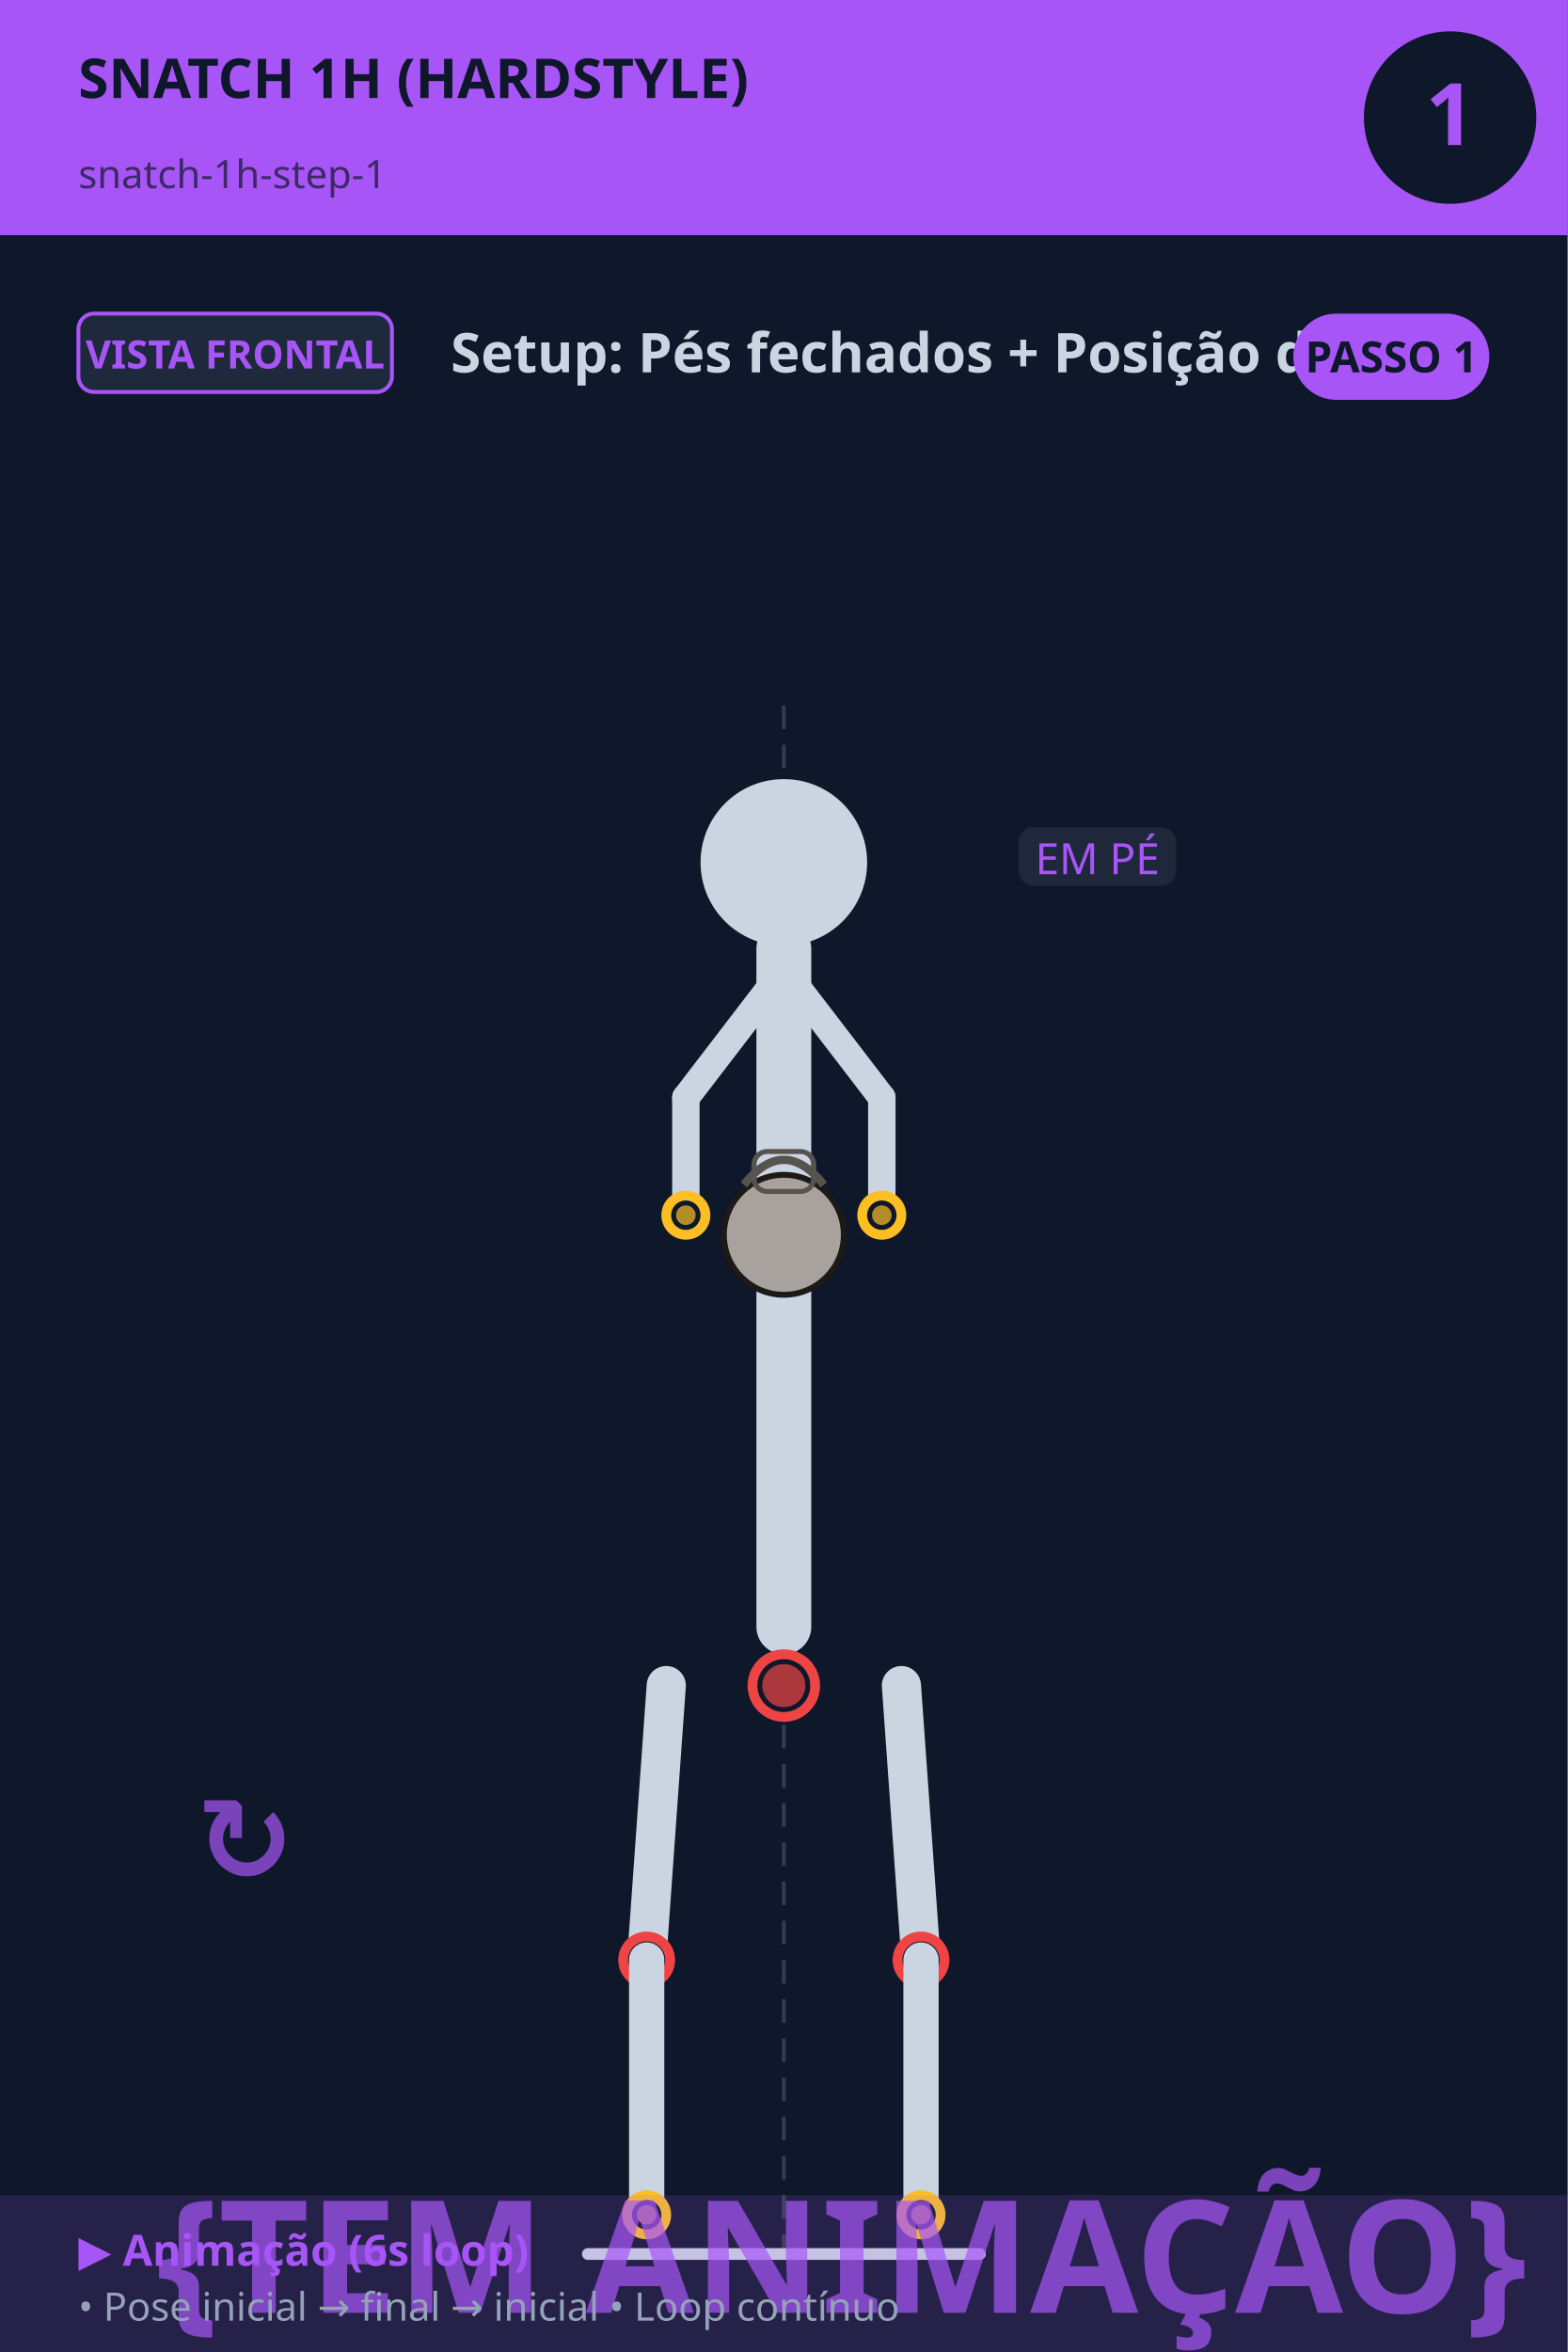
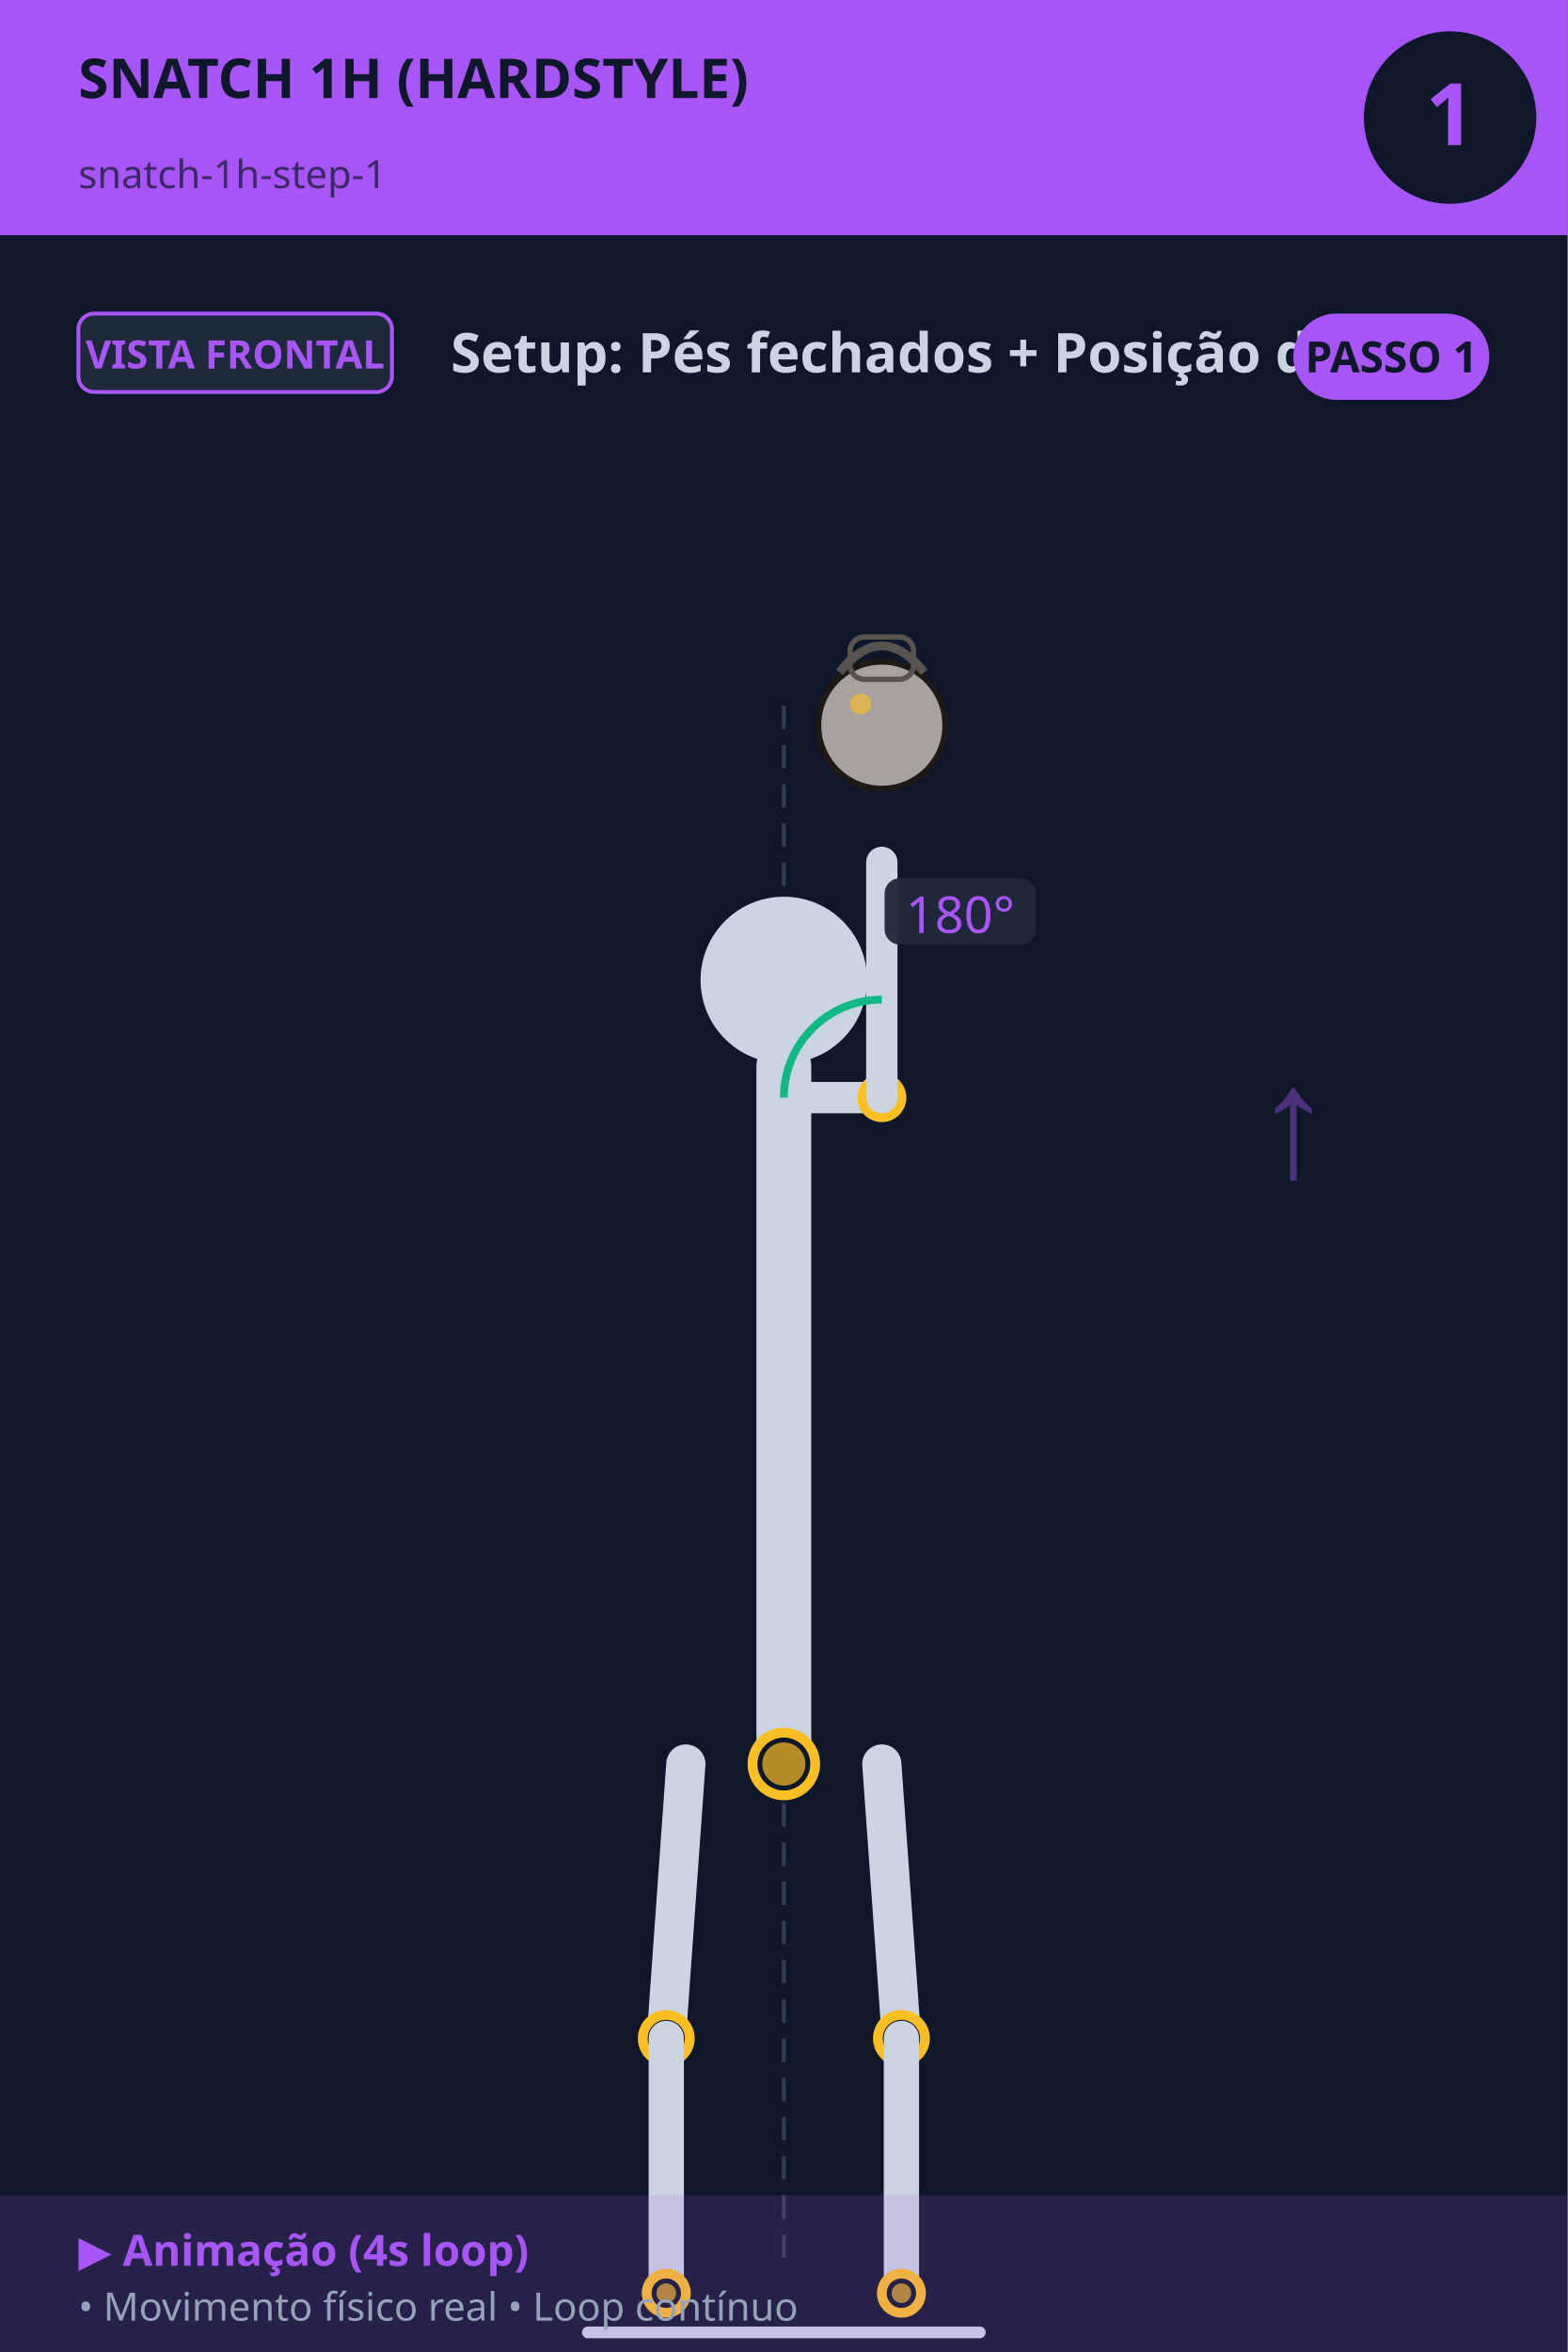
<svg xmlns="http://www.w3.org/2000/svg" viewBox="0 0 400 600" width="400" height="600">
  <rect width="400" height="600" fill="#0f172a" />
  <rect x="0" y="0" width="400" height="60" fill="#a855f7" />
  <text x="20" y="25" font-size="14" font-weight="bold" fill="#0f172a" font-family="sans-serif">SNATCH 1H (HARDSTYLE)</text>
  <text x="20" y="48" font-size="10" fill="#0f172a" opacity="0.7" font-family="sans-serif">snatch-1h-step-1</text>
  <circle cx="370" cy="30" r="22" fill="#0f172a" />
  <text x="370" y="37" font-size="22" font-weight="bold" fill="#a855f7" text-anchor="middle" font-family="sans-serif">1</text>
  <rect x="20" y="80" width="80" height="20" rx="4" fill="#1e293b" stroke="#a855f7" stroke-width="1" />
  <text x="60" y="94" font-size="10" font-weight="bold" fill="#a855f7" text-anchor="middle" font-family="sans-serif">VISTA FRONTAL</text>
  <text x="115" y="95" font-size="14" font-weight="bold" fill="#cbd5e1" font-family="sans-serif">Setup: Pés fechados + Posição de Sw</text>
  <g transform="translate(0, 50)">
    <line x1="200" y1="130" x2="200" y2="530" stroke="#475569" stroke-width="1" stroke-dasharray="6,4" opacity="0.6" />
-     <circle cx="200" cy="170" r="12" fill="#0f172a" stroke="#fbbf24" stroke-width="2.5" />
-     <circle cx="200" cy="170" r="9.5" fill="#fbbf24" opacity="0.7" />
-     <circle cx="200" cy="170" r="22" fill="#cbd5e1" stroke="#0f172a" stroke-width="1.5" />
-     <line x1="200" y1="192" x2="200" y2="365" stroke="#cbd5e1" stroke-width="14" stroke-linecap="round" />
-     <circle cx="200" cy="380" r="8" fill="#0f172a" stroke="#ef4444" stroke-width="2.5" />
-     <circle cx="200" cy="380" r="5.5" fill="#ef4444" opacity="0.7" />
-     <line x1="198" y1="200" x2="175" y2="230" stroke="#cbd5e1" stroke-width="7" stroke-linecap="round" />
-     <line x1="202" y1="200" x2="225" y2="230" stroke="#cbd5e1" stroke-width="7" stroke-linecap="round" />
-     <line x1="175" y1="230" x2="175" y2="260" stroke="#cbd5e1" stroke-width="7" stroke-linecap="round" />
-     <line x1="225" y1="230" x2="225" y2="260" stroke="#cbd5e1" stroke-width="7" stroke-linecap="round" />
-     <circle cx="200" cy="265" r="15.3" fill="#a8a29e" stroke="#1c1917" stroke-width="1.5" />
-     <path d="M 189.8 252.25 Q 200 239.5 210.2 252.25" fill="none" stroke="#57534e" stroke-width="2.125" />
-     <rect x="192.35" y="243.75" width="15.3" height="10.2" rx="3.4" fill="none" stroke="#57534e" stroke-width="1.275" />
-     <circle cx="175" cy="260" r="5" fill="#0f172a" stroke="#fbbf24" stroke-width="2.5" />
-     <circle cx="175" cy="260" r="2.5" fill="#fbbf24" opacity="0.7" />
-     <circle cx="225" cy="260" r="5" fill="#0f172a" stroke="#fbbf24" stroke-width="2.5" />
-     <circle cx="225" cy="260" r="2.5" fill="#fbbf24" opacity="0.7" />
-     <line x1="170" y1="380" x2="165" y2="450" stroke="#cbd5e1" stroke-width="10" stroke-linecap="round" />
-     <line x1="230" y1="380" x2="235" y2="450" stroke="#cbd5e1" stroke-width="10" stroke-linecap="round" />
-     <circle cx="165" cy="450" r="6" fill="#0f172a" stroke="#ef4444" stroke-width="2.5" />
-     <circle cx="165" cy="450" r="3.5" fill="#ef4444" opacity="0.7" />
-     <circle cx="235" cy="450" r="6" fill="#0f172a" stroke="#ef4444" stroke-width="2.5" />
-     <circle cx="235" cy="450" r="3.5" fill="#ef4444" opacity="0.7" />
-     <line x1="165" y1="450" x2="165" y2="515" stroke="#cbd5e1" stroke-width="9" stroke-linecap="round" />
-     <line x1="235" y1="450" x2="235" y2="515" stroke="#cbd5e1" stroke-width="9" stroke-linecap="round" />
-     <circle cx="165" cy="515" r="5" fill="#0f172a" stroke="#fbbf24" stroke-width="2.5" />
-     <circle cx="165" cy="515" r="2.5" fill="#fbbf24" opacity="0.7" />
-     <circle cx="235" cy="515" r="5" fill="#0f172a" stroke="#fbbf24" stroke-width="2.5" />
-     <circle cx="235" cy="515" r="2.5" fill="#fbbf24" opacity="0.7" />
-     <line x1="150" y1="525" x2="250" y2="525" stroke="#cbd5e1" stroke-width="3" stroke-linecap="round" />
-     <rect x="259.875" y="161" width="40.25" height="15" rx="4" fill="#1e293b" opacity="0.95" />
-     <text x="280" y="173" font-size="11" fill="#a855f7" text-anchor="middle" font-family="sans-serif" font-weight="500">EM PÉ</text>
-     <g opacity="0.7">
-       <text x="40" y="540" font-size="40" fill="#a855f7" font-weight="bold" font-family="sans-serif">
- {TEM ANIMAÇÃO}
- <animate attributeName="opacity" values="0.9;0.4;0.9" dur="6s" repeatCount="indefinite" />
-       </text>
+     <circle cx="200" cy="200" r="22" fill="#cbd5e1" stroke="#0f172a" stroke-width="1.5" />
+     <line x1="200" y1="222" x2="200" y2="400" stroke="#cbd5e1" stroke-width="14" stroke-linecap="round" />
+     <circle cx="200" cy="400" r="8" fill="#0f172a" stroke="#fbbf24" stroke-width="2.5" />
+     <circle cx="200" cy="400" r="5.5" fill="#fbbf24" opacity="0.7" />
+     <g>
+       <animateTransform attributeName="transform" type="rotate" values="0 202 230; -30 202 230; -90 202 230; -150 202 230; -180 202 230; -180 202 230; -150 202 230; -90 202 230; -30 202 230; 0 202 230" keyTimes="0;0.1;0.2;0.3;0.4;0.5;0.6;0.7;0.8;0.9;1" dur="4s" repeatCount="indefinite" />
+       <line x1="202" y1="230" x2="225" y2="230" stroke="#cbd5e1" stroke-width="8" stroke-linecap="round" />
+       <line x1="225" y1="230" x2="225" y2="230" stroke="#cbd5e1" stroke-width="8" stroke-linecap="round" />
+       <circle cx="225" cy="230" r="5" fill="#0f172a" stroke="#fbbf24" stroke-width="2.5" />
+       <circle cx="225" cy="230" r="2.5" fill="#fbbf24" opacity="0.7" />
    </g>
+     <g>
+       <animateTransform attributeName="transform" type="rotate" values="0 202 230; -30 202 230; -90 202 230; -150 202 230; -180 202 230; -180 202 230; -150 202 230; -90 202 230; -30 202 230; 0 202 230" keyTimes="0;0.1;0.2;0.3;0.4;0.5;0.6;0.7;0.8;0.9;1" dur="4s" repeatCount="indefinite" />
+       <line x1="225" y1="230" x2="225" y2="170" stroke="#cbd5e1" stroke-width="8" stroke-linecap="round" />
+       <circle cx="225" cy="135" r="16.2" fill="#a8a29e" stroke="#1c1917" stroke-width="1.5" />
+       <path d="M 214.2 121.5 Q 225 108.0 235.8 121.5" fill="none" stroke="#57534e" stroke-width="2.25" />
+       <rect x="216.9" y="112.5" width="16.2" height="10.8" rx="3.6" fill="none" stroke="#57534e" stroke-width="1.35" />
+       <circle cx="219.6" cy="129.6" r="2.7" fill="#fbbf24" opacity="0.6" />
+     </g>
+     <line x1="175" y1="400" x2="170" y2="470" stroke="#cbd5e1" stroke-width="10" stroke-linecap="round" />
+     <line x1="225" y1="400" x2="230" y2="470" stroke="#cbd5e1" stroke-width="10" stroke-linecap="round" />
+     <circle cx="170" cy="470" r="6" fill="#0f172a" stroke="#fbbf24" stroke-width="2.5" />
+     <circle cx="170" cy="470" r="3.5" fill="#fbbf24" opacity="0.7" />
+     <circle cx="230" cy="470" r="6" fill="#0f172a" stroke="#fbbf24" stroke-width="2.5" />
+     <circle cx="230" cy="470" r="3.5" fill="#fbbf24" opacity="0.7" />
+     <line x1="170" y1="470" x2="170" y2="535" stroke="#cbd5e1" stroke-width="9" stroke-linecap="round" />
+     <line x1="230" y1="470" x2="230" y2="535" stroke="#cbd5e1" stroke-width="9" stroke-linecap="round" />
+     <circle cx="170" cy="535" r="5" fill="#0f172a" stroke="#fbbf24" stroke-width="2.5" />
+     <circle cx="170" cy="535" r="2.5" fill="#fbbf24" opacity="0.7" />
+     <circle cx="230" cy="535" r="5" fill="#0f172a" stroke="#fbbf24" stroke-width="2.5" />
+     <circle cx="230" cy="535" r="2.5" fill="#fbbf24" opacity="0.7" />
+     <line x1="150" y1="545" x2="250" y2="545" stroke="#cbd5e1" stroke-width="3" stroke-linecap="round" />
+     <path d="M 200.0 230.0 A 25 25 0 0 1 225.0 205.0" fill="none" stroke="#10b981" stroke-width="2" />
+     <rect x="225.7" y="174" width="38.6" height="17" rx="4" fill="#1e293b" opacity="0.95" />
+     <text x="245" y="188" font-size="13" fill="#a855f7" text-anchor="middle" font-family="sans-serif" font-weight="500">180°</text>
+     <text x="320" y="250" font-size="40" fill="#a855f7" opacity="0.4" font-weight="bold">↑</text>
  </g>
  <rect x="0" y="560" width="400" height="40" fill="#a855f7" opacity="0.15" />
-   <text x="20" y="578" font-size="11" font-weight="bold" fill="#a855f7" font-family="sans-serif">▶ Animação (6s loop)</text>
-   <text x="20" y="592" font-size="10" fill="#94a3b8" font-family="sans-serif">• Pose inicial → final → inicial • Loop contínuo</text>
+   <text x="20" y="578" font-size="11" font-weight="bold" fill="#a855f7" font-family="sans-serif">▶ Animação (4s loop)</text>
+   <text x="20" y="592" font-size="10" fill="#94a3b8" font-family="sans-serif">• Movimento físico real • Loop contínuo</text>
  <g transform="translate(330, 80)">
    <rect x="0" y="0" width="50" height="22" rx="11" fill="#a855f7" />
    <text x="25" y="15" font-size="11" font-weight="bold" fill="#0f172a" text-anchor="middle" font-family="sans-serif">PASSO 1</text>
  </g>
-   <g transform="translate(50, 480)">
-     <text font-size="30" fill="#a855f7" font-weight="bold" font-family="sans-serif" opacity="0.7">↻
- <animateTransform attributeName="transform" type="rotate" from="0 15 15" to="360 15 15" dur="6s" repeatCount="indefinite" />
-     </text>
-   </g>
</svg>
